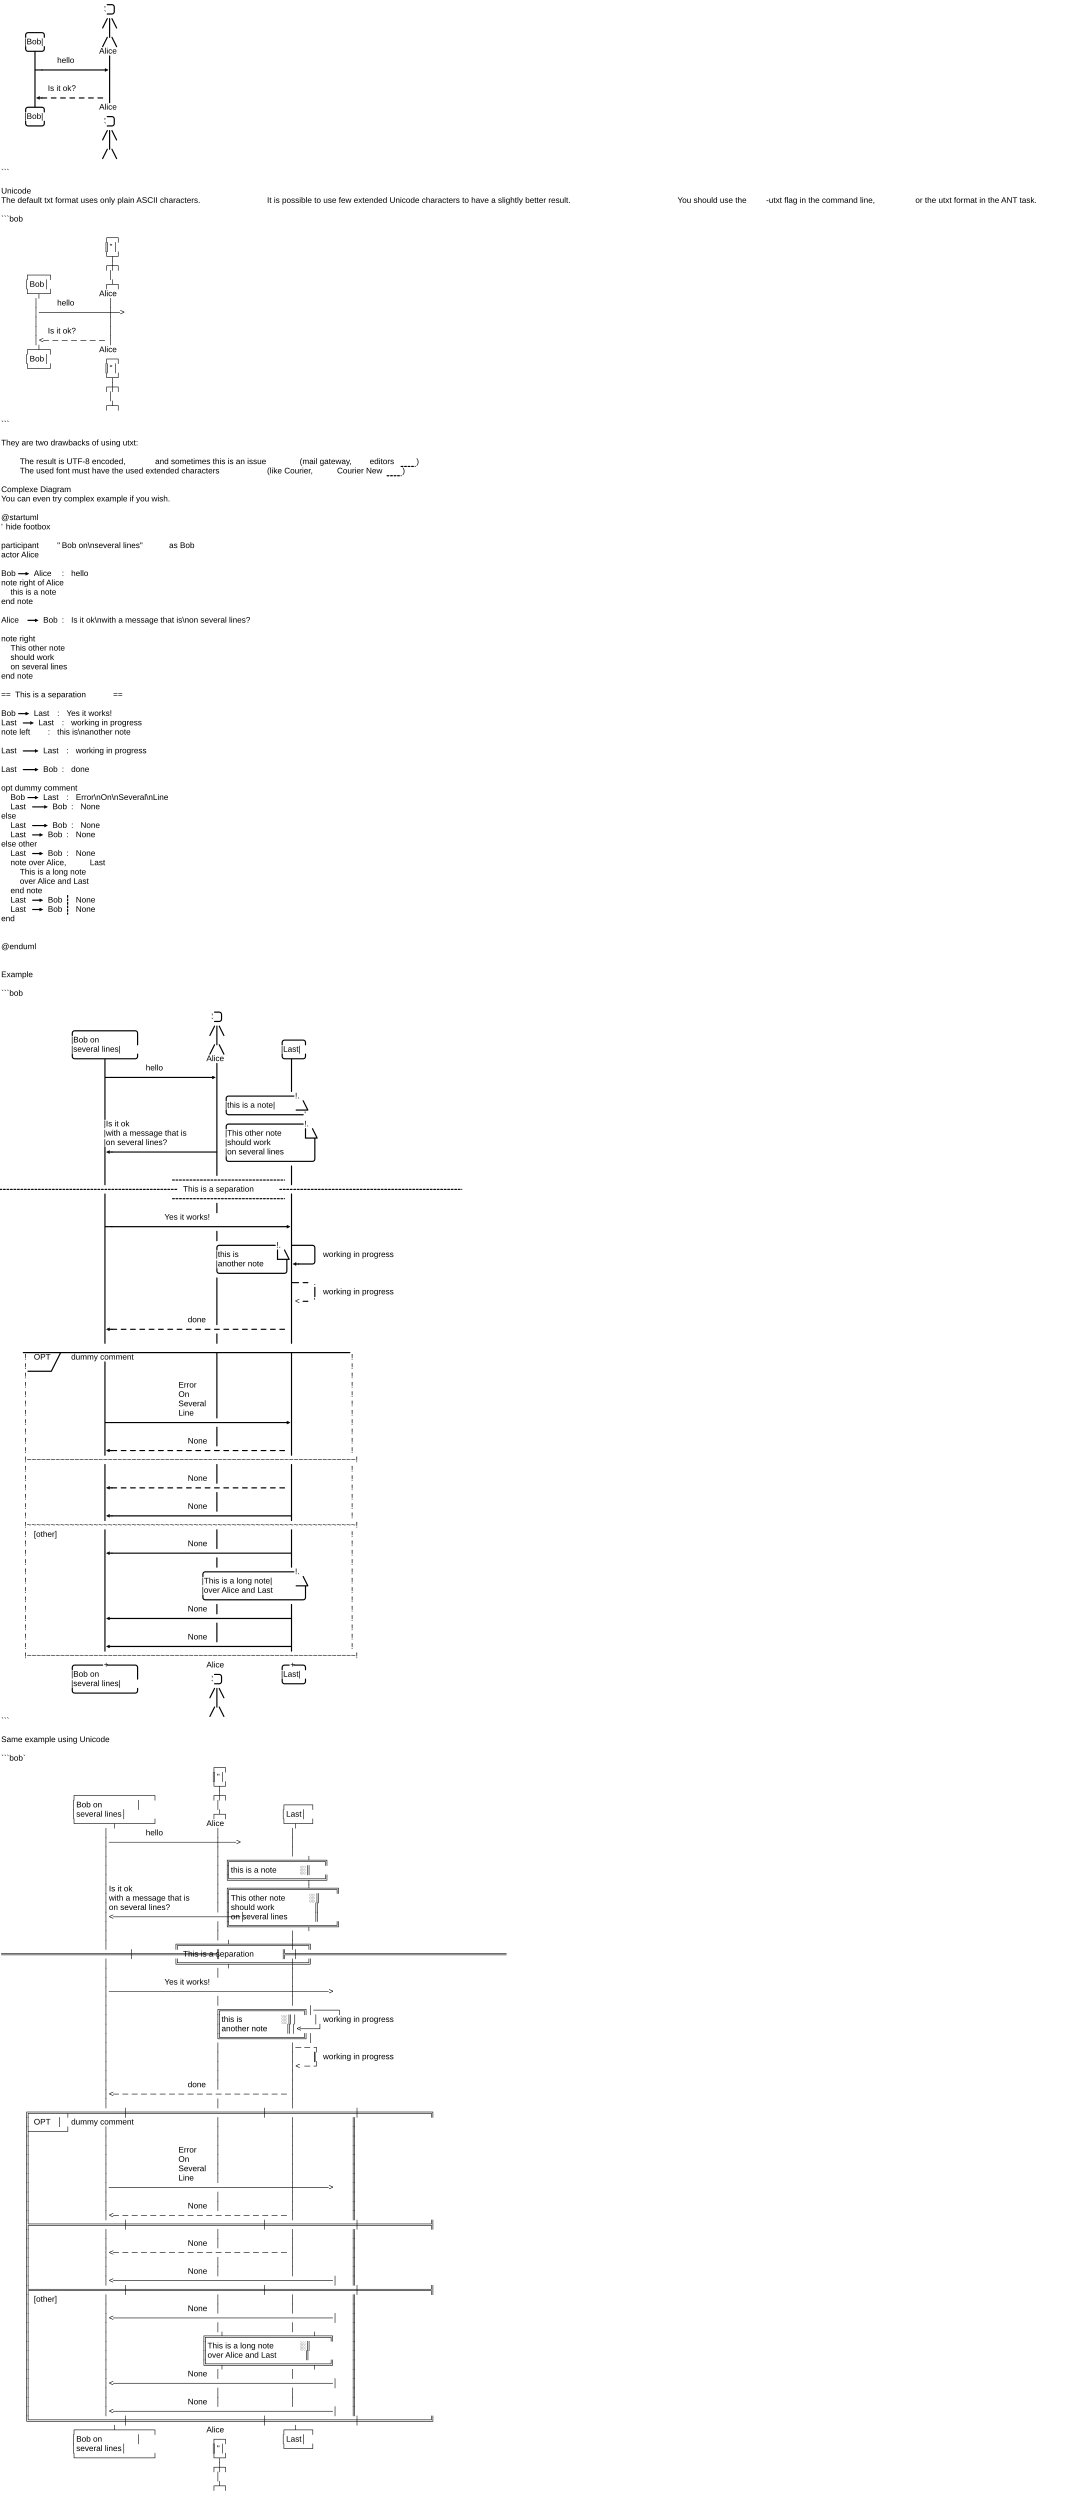
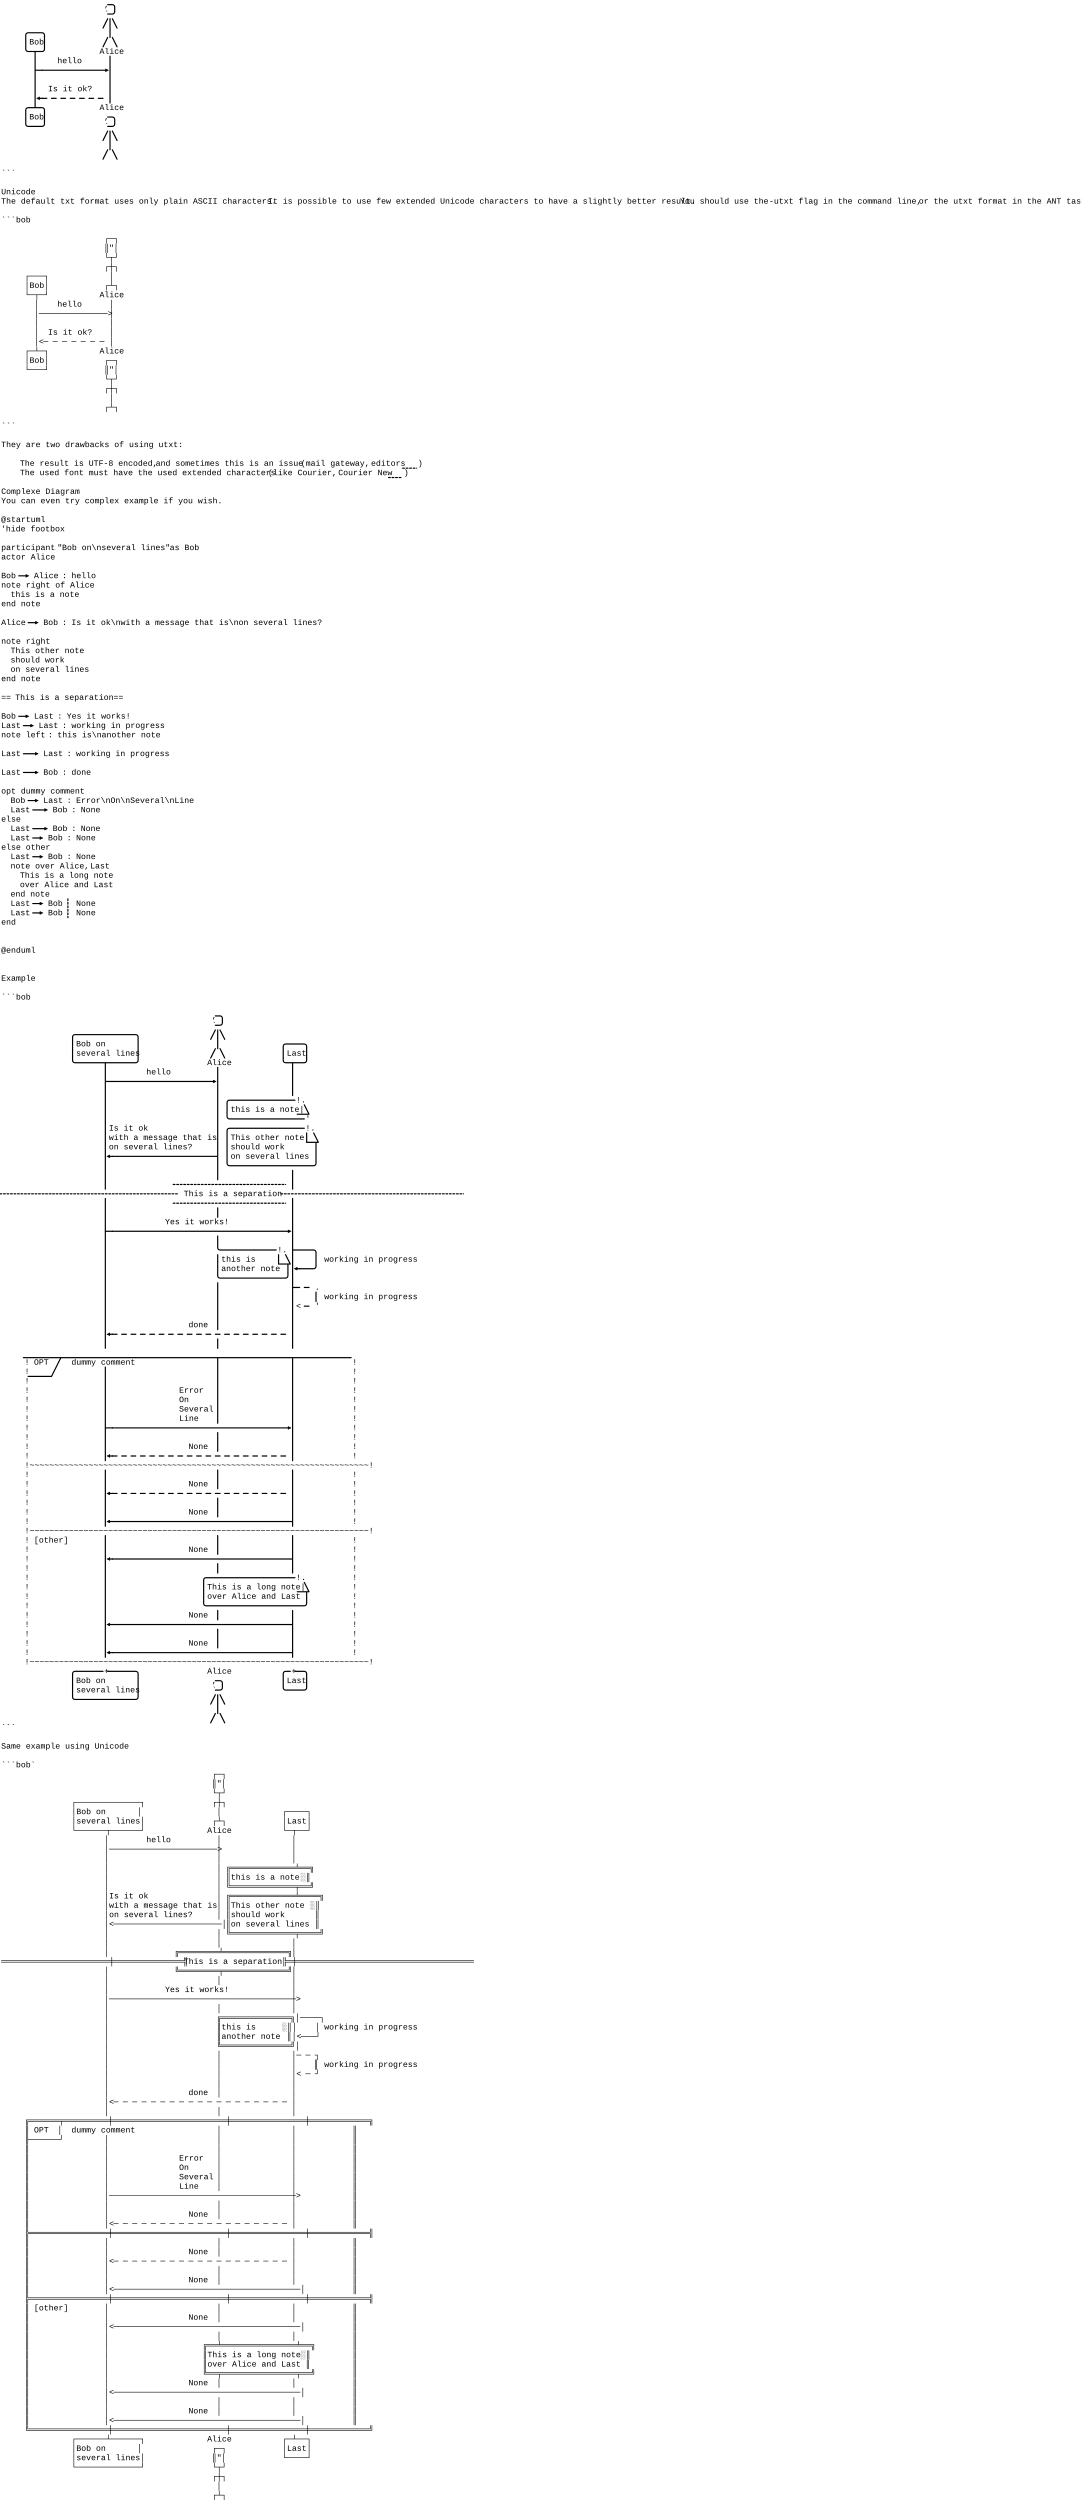
- <svg xmlns="http://www.w3.org/2000/svg" font-family="Arial" font-size="14" height="4288" width="1848">
+ <svg xmlns="http://www.w3.org/2000/svg" font-family="Consolas, &quot;Liberation Mono&quot;, Menlo, Courier, monospace" font-size="14" height="4272" width="1848">
  <defs>
    <marker id="triangle" markerHeight="10" markerUnits="strokeWidth" markerWidth="10" orient="auto" refX="0" refY="5" viewBox="0 0 40 40">
      <path d="M 0 0 L 10 5 L 0 10 z" />
    </marker>
  </defs>
  <style>

-       
    line, path {
      stroke: black;
      stroke-width: 2;
      stroke-opacity: 1;
      fill-opacity: 1;
      stroke-linecap: round;
      stroke-linejoin: miter;
    }
-       
    
</style>
-   <path d=" M 184 8 L 192 8 M 196 12 A 4 4 0 0 0 192 8 M 196 12 L 196 16 M 184 24 L 192 24 A 4 4 0 0 0 196 20 M 196 16 L 196 20 M 176 48 L 184 32 M 188 32 L 188 64 M 192 32 L 200 48 M 44 60 L 44 64 M 48 56 A 4 4 0 0 0 44 60 M 48 56 L 72 56 M 76 60 L 76 64 M 76 60 A 4 4 0 0 0 72 56 M 176 80 L 184 64 M 192 64 L 200 80 M 44 80 L 44 84 A 4 4 0 0 0 48 88 L 56 88 M 60 88 L 60 176 M 56 88 L 72 88 M 64 88 L 72 88 M 76 80 L 76 84 M 72 88 A 4 4 0 0 0 76 84 M 60 96 L 60 176 M 188 96 L 188 176 M 72 120 L 60 120 M 72 168 L 80 168 M 88 168 L 96 168 M 104 168 L 112 168 M 120 168 L 128 168 M 136 168 L 144 168 M 152 168 L 160 168 M 168 168 L 176 168 M 44 188 L 44 192 M 48 184 A 4 4 0 0 0 44 188 M 48 184 L 56 184 M 60 184 L 60 176 M 56 184 L 72 184 M 64 184 L 72 184 M 76 188 L 76 192 M 76 188 A 4 4 0 0 0 72 184 M 184 200 L 192 200 M 196 204 A 4 4 0 0 0 192 200 M 196 204 L 196 208 M 44 208 L 44 212 A 4 4 0 0 0 48 216 L 72 216 M 76 208 L 76 212 M 72 216 A 4 4 0 0 0 76 212 M 184 216 L 192 216 A 4 4 0 0 0 196 212 M 196 208 L 196 212 M 176 240 L 184 224 M 188 224 L 188 256 M 192 224 L 200 240 M 176 272 L 184 256 M 192 256 L 200 272 M 368 1736 L 376 1736 M 380 1740 A 4 4 0 0 0 376 1736 M 380 1740 L 380 1744 M 368 1752 L 376 1752 A 4 4 0 0 0 380 1748 M 380 1744 L 380 1748 M 124 1772 L 124 1776 M 128 1768 A 4 4 0 0 0 124 1772 M 128 1768 L 232 1768 M 236 1772 L 236 1792 M 236 1772 A 4 4 0 0 0 232 1768 M 360 1776 L 368 1760 M 372 1760 L 372 1792 M 376 1760 L 384 1776 M 236 1776 L 236 1792 M 484 1788 L 484 1792 M 488 1784 A 4 4 0 0 0 484 1788 M 488 1784 L 520 1784 M 524 1788 L 524 1792 M 524 1788 A 4 4 0 0 0 520 1784 M 360 1808 L 368 1792 M 376 1792 L 384 1808 M 124 1808 L 124 1812 A 4 4 0 0 0 128 1816 L 176 1816 M 180 1816 L 180 1920 M 176 1816 L 232 1816 M 184 1816 L 232 1816 M 236 1808 L 236 1812 M 232 1816 A 4 4 0 0 0 236 1812 M 484 1808 L 484 1812 A 4 4 0 0 0 488 1816 L 496 1816 M 500 1816 L 500 1872 M 496 1816 L 520 1816 M 504 1816 L 520 1816 M 524 1808 L 524 1812 M 520 1816 A 4 4 0 0 0 524 1812 M 180 1824 L 180 1920 M 372 1824 L 372 2016 M 500 1824 L 500 1872 M 192 1848 L 180 1848 M 388 1884 L 388 1888 M 392 1880 A 4 4 0 0 0 388 1884 M 392 1880 L 504 1880 M 508 1904 L 528 1904 M 520 1888 L 528 1904 M 388 1904 L 388 1908 A 4 4 0 0 0 392 1912 L 520 1912 M 388 1932 L 388 1936 M 392 1928 A 4 4 0 0 0 388 1932 M 392 1928 L 520 1928 M 524 1936 L 524 1952 L 544 1952 M 536 1936 L 544 1952 M 540 1952 L 540 1984 M 180 1968 L 180 2032 M 192 1976 L 372 1976 M 388 1984 L 388 1988 A 4 4 0 0 0 392 1992 L 536 1992 M 540 1984 L 540 1988 M 536 1992 A 4 4 0 0 0 540 1988 M 500 2000 L 500 2032 M 180 2048 L 180 2304 M 500 2048 L 500 2304 M 372 2064 L 372 2080 M 192 2104 L 180 2104 M 372 2112 L 372 2128 M 372 2140 L 372 2144 M 376 2136 A 4 4 0 0 0 372 2140 M 376 2136 L 472 2136 M 512 2136 L 500 2136 M 512 2136 L 536 2136 M 540 2140 L 540 2160 M 540 2140 A 4 4 0 0 0 536 2136 M 476 2144 L 476 2160 L 496 2160 M 488 2144 L 496 2160 M 540 2144 L 540 2160 M 492 2160 L 492 2176 M 512 2168 L 536 2168 M 540 2160 L 540 2164 M 536 2168 A 4 4 0 0 0 540 2164 M 372 2176 L 372 2180 A 4 4 0 0 0 376 2184 L 488 2184 M 492 2176 L 492 2180 M 488 2184 A 4 4 0 0 0 492 2180 M 372 2192 L 372 2272 M 512 2200 L 500 2200 M 520 2200 L 528 2200 M 540 2208 L 540 2224 M 520 2232 L 528 2232 M 192 2280 L 200 2280 M 208 2280 L 216 2280 M 224 2280 L 232 2280 M 240 2280 L 248 2280 M 256 2280 L 264 2280 M 272 2280 L 280 2280 M 288 2280 L 296 2280 M 304 2280 L 312 2280 M 320 2280 L 328 2280 M 336 2280 L 344 2280 M 352 2280 L 360 2280 M 368 2280 L 376 2280 M 384 2280 L 392 2280 M 400 2280 L 408 2280 M 416 2280 L 424 2280 M 432 2280 L 440 2280 M 448 2280 L 456 2280 M 464 2280 L 472 2280 M 480 2280 L 488 2280 M 372 2288 L 372 2304 M 40 2320 L 372 2320 M 368 2320 L 376 2320 M 384 2320 L 372 2320 M 384 2320 L 500 2320 M 496 2320 L 504 2320 M 512 2320 L 500 2320 M 512 2320 L 600 2320 M 372 2320 L 372 2432 M 500 2320 L 500 2496 M 48 2352 L 88 2352 L 104 2320 M 180 2336 L 180 2496 M 192 2440 L 180 2440 M 372 2448 L 372 2480 M 192 2488 L 200 2488 M 208 2488 L 216 2488 M 224 2488 L 232 2488 M 240 2488 L 248 2488 M 256 2488 L 264 2488 M 272 2488 L 280 2488 M 288 2488 L 296 2488 M 304 2488 L 312 2488 M 320 2488 L 328 2488 M 336 2488 L 344 2488 M 352 2488 L 360 2488 M 368 2488 L 376 2488 M 384 2488 L 392 2488 M 400 2488 L 408 2488 M 416 2488 L 424 2488 M 432 2488 L 440 2488 M 448 2488 L 456 2488 M 464 2488 L 472 2488 M 480 2488 L 488 2488 M 180 2512 L 180 2608 M 372 2512 L 372 2544 M 500 2512 L 500 2608 M 192 2552 L 200 2552 M 208 2552 L 216 2552 M 224 2552 L 232 2552 M 240 2552 L 248 2552 M 256 2552 L 264 2552 M 272 2552 L 280 2552 M 288 2552 L 296 2552 M 304 2552 L 312 2552 M 320 2552 L 328 2552 M 336 2552 L 344 2552 M 352 2552 L 360 2552 M 368 2552 L 376 2552 M 384 2552 L 392 2552 M 400 2552 L 408 2552 M 416 2552 L 424 2552 M 432 2552 L 440 2552 M 448 2552 L 456 2552 M 464 2552 L 472 2552 M 480 2552 L 488 2552 M 372 2560 L 372 2592 M 192 2600 L 500 2600 M 180 2624 L 180 2832 M 372 2624 L 372 2656 M 500 2624 L 500 2688 M 192 2664 L 500 2664 M 372 2672 L 372 2688 M 348 2700 L 348 2704 M 352 2696 A 4 4 0 0 0 348 2700 M 352 2696 L 504 2696 M 508 2720 L 528 2720 M 520 2704 L 528 2720 M 524 2720 L 524 2736 M 348 2736 L 348 2740 A 4 4 0 0 0 352 2744 L 520 2744 M 524 2736 L 524 2740 M 520 2744 A 4 4 0 0 0 524 2740 M 372 2752 L 372 2768 M 500 2752 L 500 2832 M 192 2776 L 500 2776 M 372 2784 L 372 2816 M 192 2824 L 500 2824 M 124 2860 L 124 2864 M 128 2856 A 4 4 0 0 0 124 2860 M 128 2856 L 176 2856 M 184 2856 L 232 2856 M 236 2860 L 236 2880 M 236 2860 A 4 4 0 0 0 232 2856 M 484 2860 L 484 2864 M 488 2856 A 4 4 0 0 0 484 2860 M 488 2856 L 496 2856 M 504 2856 L 520 2856 M 524 2860 L 524 2864 M 524 2860 A 4 4 0 0 0 520 2856 M 236 2864 L 236 2880 M 368 2872 L 376 2872 M 380 2876 A 4 4 0 0 0 376 2872 M 380 2876 L 380 2880 M 368 2888 L 376 2888 A 4 4 0 0 0 380 2884 M 380 2880 L 380 2884 M 484 2880 L 484 2884 A 4 4 0 0 0 488 2888 L 520 2888 M 524 2880 L 524 2884 M 520 2888 A 4 4 0 0 0 524 2884 M 124 2896 L 124 2900 A 4 4 0 0 0 128 2904 L 232 2904 M 236 2896 L 236 2900 M 232 2904 A 4 4 0 0 0 236 2900 M 360 2912 L 368 2896 M 372 2896 L 372 2928 M 376 2896 L 384 2912 M 360 2944 L 368 2928 M 376 2928 L 384 2944 M 540 3520 L 540 3536" fill="none" />
+   <path d=" M 184 8 L 192 8 M 196 12 A 4 4 0 0 0 192 8 M 196 12 L 196 16 M 184 24 L 192 24 A 4 4 0 0 0 196 20 M 196 16 L 196 20 M 176 48 L 184 32 M 188 32 L 188 64 M 192 32 L 200 48 M 44 60 L 44 80 M 48 56 A 4 4 0 0 0 44 60 M 48 56 L 72 56 M 76 60 L 76 80 M 76 60 A 4 4 0 0 0 72 56 M 44 64 L 44 80 M 76 64 L 76 80 M 176 80 L 184 64 M 192 64 L 200 80 M 44 80 L 44 84 A 4 4 0 0 0 48 88 L 56 88 M 60 88 L 60 176 M 56 88 L 72 88 M 64 88 L 72 88 M 76 80 L 76 84 M 72 88 A 4 4 0 0 0 76 84 M 60 96 L 60 176 M 188 96 L 188 176 M 72 120 L 60 120 M 72 168 L 80 168 M 88 168 L 96 168 M 104 168 L 112 168 M 120 168 L 128 168 M 136 168 L 144 168 M 152 168 L 160 168 M 168 168 L 176 168 M 44 188 L 44 208 M 48 184 A 4 4 0 0 0 44 188 M 48 184 L 56 184 M 60 184 L 60 176 M 56 184 L 72 184 M 64 184 L 72 184 M 76 188 L 76 208 M 76 188 A 4 4 0 0 0 72 184 M 44 192 L 44 208 M 76 192 L 76 208 M 184 200 L 192 200 M 196 204 A 4 4 0 0 0 192 200 M 196 204 L 196 208 M 44 208 L 44 212 A 4 4 0 0 0 48 216 L 72 216 M 76 208 L 76 212 M 72 216 A 4 4 0 0 0 76 212 M 184 216 L 192 216 A 4 4 0 0 0 196 212 M 196 208 L 196 212 M 176 240 L 184 224 M 188 224 L 188 256 M 192 224 L 200 240 M 176 272 L 184 256 M 192 256 L 200 272 M 368 1736 L 376 1736 M 380 1740 A 4 4 0 0 0 376 1736 M 380 1740 L 380 1744 M 368 1752 L 376 1752 A 4 4 0 0 0 380 1748 M 380 1744 L 380 1748 M 124 1772 L 124 1808 M 128 1768 A 4 4 0 0 0 124 1772 M 128 1768 L 232 1768 M 236 1772 L 236 1808 M 236 1772 A 4 4 0 0 0 232 1768 M 360 1776 L 368 1760 M 372 1760 L 372 1792 M 376 1760 L 384 1776 M 124 1776 L 124 1808 M 236 1776 L 236 1808 M 484 1788 L 484 1808 M 488 1784 A 4 4 0 0 0 484 1788 M 488 1784 L 520 1784 M 524 1788 L 524 1808 M 524 1788 A 4 4 0 0 0 520 1784 M 360 1808 L 368 1792 M 376 1792 L 384 1808 M 484 1792 L 484 1808 M 524 1792 L 524 1808 M 124 1808 L 124 1812 A 4 4 0 0 0 128 1816 L 176 1816 M 180 1816 L 180 2032 M 176 1816 L 232 1816 M 184 1816 L 232 1816 M 236 1808 L 236 1812 M 232 1816 A 4 4 0 0 0 236 1812 M 484 1808 L 484 1812 A 4 4 0 0 0 488 1816 L 496 1816 M 500 1816 L 500 1872 M 496 1816 L 520 1816 M 504 1816 L 520 1816 M 524 1808 L 524 1812 M 520 1816 A 4 4 0 0 0 524 1812 M 180 1824 L 180 2032 M 372 1824 L 372 2016 M 500 1824 L 500 1872 M 192 1848 L 180 1848 M 388 1884 L 388 1904 M 392 1880 A 4 4 0 0 0 388 1884 M 392 1880 L 504 1880 M 388 1888 L 388 1904 M 508 1904 L 528 1904 M 520 1888 L 528 1904 M 388 1904 L 388 1908 A 4 4 0 0 0 392 1912 L 520 1912 M 388 1932 L 388 1984 M 392 1928 A 4 4 0 0 0 388 1932 M 392 1928 L 520 1928 M 388 1936 L 388 1984 M 524 1936 L 524 1952 L 544 1952 M 536 1936 L 544 1952 M 540 1952 L 540 1984 M 192 1976 L 372 1976 M 388 1984 L 388 1988 A 4 4 0 0 0 392 1992 L 536 1992 M 540 1984 L 540 1988 M 536 1992 A 4 4 0 0 0 540 1988 M 500 2000 L 500 2032 M 180 2048 L 180 2304 M 500 2048 L 500 2304 M 372 2064 L 372 2080 M 192 2104 L 180 2104 M 372 2112 L 372 2128 L 372 2132 A 4 4 0 0 0 376 2136 L 472 2136 M 512 2136 L 500 2136 M 512 2136 L 536 2136 M 540 2140 L 540 2160 M 540 2140 A 4 4 0 0 0 536 2136 M 372 2144 L 372 2176 M 476 2144 L 476 2160 L 496 2160 M 488 2144 L 496 2160 M 540 2144 L 540 2160 M 492 2160 L 492 2176 M 512 2168 L 536 2168 M 540 2160 L 540 2164 M 536 2168 A 4 4 0 0 0 540 2164 M 372 2176 L 372 2180 A 4 4 0 0 0 376 2184 L 488 2184 M 492 2176 L 492 2180 M 488 2184 A 4 4 0 0 0 492 2180 M 372 2192 L 372 2272 M 512 2200 L 500 2200 M 520 2200 L 528 2200 M 540 2208 L 540 2224 M 520 2232 L 528 2232 M 192 2280 L 200 2280 M 208 2280 L 216 2280 M 224 2280 L 232 2280 M 240 2280 L 248 2280 M 256 2280 L 264 2280 M 272 2280 L 280 2280 M 288 2280 L 296 2280 M 304 2280 L 312 2280 M 320 2280 L 328 2280 M 336 2280 L 344 2280 M 352 2280 L 360 2280 M 368 2280 L 376 2280 M 384 2280 L 392 2280 M 400 2280 L 408 2280 M 416 2280 L 424 2280 M 432 2280 L 440 2280 M 448 2280 L 456 2280 M 464 2280 L 472 2280 M 480 2280 L 488 2280 M 372 2288 L 372 2304 M 40 2320 L 372 2320 M 368 2320 L 376 2320 M 384 2320 L 372 2320 M 384 2320 L 500 2320 M 496 2320 L 504 2320 M 512 2320 L 500 2320 M 512 2320 L 600 2320 M 372 2320 L 372 2432 M 500 2320 L 500 2496 M 48 2352 L 88 2352 L 104 2320 M 180 2336 L 180 2496 M 192 2440 L 180 2440 M 372 2448 L 372 2480 M 192 2488 L 200 2488 M 208 2488 L 216 2488 M 224 2488 L 232 2488 M 240 2488 L 248 2488 M 256 2488 L 264 2488 M 272 2488 L 280 2488 M 288 2488 L 296 2488 M 304 2488 L 312 2488 M 320 2488 L 328 2488 M 336 2488 L 344 2488 M 352 2488 L 360 2488 M 368 2488 L 376 2488 M 384 2488 L 392 2488 M 400 2488 L 408 2488 M 416 2488 L 424 2488 M 432 2488 L 440 2488 M 448 2488 L 456 2488 M 464 2488 L 472 2488 M 480 2488 L 488 2488 M 180 2512 L 180 2608 M 372 2512 L 372 2544 M 500 2512 L 500 2608 M 192 2552 L 200 2552 M 208 2552 L 216 2552 M 224 2552 L 232 2552 M 240 2552 L 248 2552 M 256 2552 L 264 2552 M 272 2552 L 280 2552 M 288 2552 L 296 2552 M 304 2552 L 312 2552 M 320 2552 L 328 2552 M 336 2552 L 344 2552 M 352 2552 L 360 2552 M 368 2552 L 376 2552 M 384 2552 L 392 2552 M 400 2552 L 408 2552 M 416 2552 L 424 2552 M 432 2552 L 440 2552 M 448 2552 L 456 2552 M 464 2552 L 472 2552 M 480 2552 L 488 2552 M 372 2560 L 372 2592 M 192 2600 L 500 2600 M 180 2624 L 180 2832 M 372 2624 L 372 2656 M 500 2624 L 500 2688 M 192 2664 L 500 2664 M 372 2672 L 372 2688 M 348 2700 L 348 2736 M 352 2696 A 4 4 0 0 0 348 2700 M 352 2696 L 504 2696 M 348 2704 L 348 2736 M 508 2720 L 528 2720 M 520 2704 L 528 2720 M 524 2720 L 524 2736 M 348 2736 L 348 2740 A 4 4 0 0 0 352 2744 L 520 2744 M 524 2736 L 524 2740 M 520 2744 A 4 4 0 0 0 524 2740 M 372 2752 L 372 2768 M 500 2752 L 500 2832 M 192 2776 L 500 2776 M 372 2784 L 372 2816 M 192 2824 L 500 2824 M 124 2860 L 124 2896 M 128 2856 A 4 4 0 0 0 124 2860 M 128 2856 L 176 2856 M 184 2856 L 232 2856 M 236 2860 L 236 2896 M 236 2860 A 4 4 0 0 0 232 2856 M 484 2860 L 484 2880 M 488 2856 A 4 4 0 0 0 484 2860 M 488 2856 L 496 2856 M 504 2856 L 520 2856 M 524 2860 L 524 2880 M 524 2860 A 4 4 0 0 0 520 2856 M 124 2864 L 124 2896 M 236 2864 L 236 2896 M 368 2872 L 376 2872 M 380 2876 A 4 4 0 0 0 376 2872 M 380 2876 L 380 2880 M 484 2864 L 484 2880 M 524 2864 L 524 2880 M 368 2888 L 376 2888 A 4 4 0 0 0 380 2884 M 380 2880 L 380 2884 M 484 2880 L 484 2884 A 4 4 0 0 0 488 2888 L 520 2888 M 524 2880 L 524 2884 M 520 2888 A 4 4 0 0 0 524 2884 M 124 2896 L 124 2900 A 4 4 0 0 0 128 2904 L 232 2904 M 236 2896 L 236 2900 M 232 2904 A 4 4 0 0 0 236 2900 M 360 2912 L 368 2896 M 372 2896 L 372 2928 M 376 2896 L 384 2912 M 360 2944 L 368 2928 M 376 2928 L 384 2944 M 540 3520 L 540 3536" fill="none" />
  <path d=" M 688 800 L 712 800 M 664 816 L 688 816 M 116 1536 L 116 1568 M 296 2024 L 488 2024 M 0 2040 L 304 2040 M 480 2040 L 792 2040 M 296 2056 L 488 2056" fill="none" stroke-dasharray="3 3" />
  <line marker-end="url(#triangle)" x1="72" x2="180" y1="120" y2="120" />
  <line marker-end="url(#triangle)" x1="72" x2="68" y1="168" y2="168" />
  <line marker-end="url(#triangle)" x1="32" x2="44" y1="984" y2="984" />
  <line marker-end="url(#triangle)" x1="48" x2="60" y1="1064" y2="1064" />
  <line marker-end="url(#triangle)" x1="32" x2="44" y1="1224" y2="1224" />
  <line marker-end="url(#triangle)" x1="40" x2="52" y1="1240" y2="1240" />
  <line marker-end="url(#triangle)" x1="40" x2="60" y1="1288" y2="1288" />
  <line marker-end="url(#triangle)" x1="40" x2="60" y1="1320" y2="1320" />
  <line marker-end="url(#triangle)" x1="48" x2="60" y1="1368" y2="1368" />
  <line marker-end="url(#triangle)" x1="56" x2="76" y1="1384" y2="1384" />
  <line marker-end="url(#triangle)" x1="56" x2="76" y1="1416" y2="1416" />
  <line marker-end="url(#triangle)" x1="56" x2="68" y1="1432" y2="1432" />
  <line marker-end="url(#triangle)" x1="56" x2="68" y1="1464" y2="1464" />
  <line marker-end="url(#triangle)" x1="56" x2="68" y1="1544" y2="1544" />
  <line marker-end="url(#triangle)" x1="56" x2="68" y1="1560" y2="1560" />
  <line marker-end="url(#triangle)" x1="192" x2="364" y1="1848" y2="1848" />
  <line marker-end="url(#triangle)" x1="192" x2="188" y1="1976" y2="1976" />
  <line marker-end="url(#triangle)" x1="192" x2="492" y1="2104" y2="2104" />
  <line marker-end="url(#triangle)" x1="512" x2="508" y1="2168" y2="2168" />
  <line marker-end="url(#triangle)" x1="192" x2="188" y1="2280" y2="2280" />
  <line marker-end="url(#triangle)" x1="192" x2="492" y1="2440" y2="2440" />
  <line marker-end="url(#triangle)" x1="192" x2="188" y1="2488" y2="2488" />
  <line marker-end="url(#triangle)" x1="192" x2="188" y1="2552" y2="2552" />
  <line marker-end="url(#triangle)" x1="192" x2="188" y1="2600" y2="2600" />
  <line marker-end="url(#triangle)" x1="192" x2="188" y1="2664" y2="2664" />
  <line marker-end="url(#triangle)" x1="192" x2="188" y1="2776" y2="2776" />
  <line marker-end="url(#triangle)" x1="192" x2="188" y1="2824" y2="2824" />
  <text x="178" y="12">
,
</text>
  <text x="178" y="28">
`
</text>
-   <text x="42" y="76">
- |Bob|
+   <text x="50" y="76">
+ Bob
</text>
  <text x="170" y="92">
Alice
</text>
  <text x="98" y="108">
hello
</text>
  <text x="82" y="156">
Is it ok?
</text>
  <text x="170" y="188">
Alice
</text>
-   <text x="42" y="204">
- |Bob|
+   <text x="50" y="204">
+ Bob
</text>
  <text x="178" y="204">
,
</text>
  <text x="178" y="220">
`
</text>
  <text x="2" y="300">
```
</text>
  <text x="2" y="332">
Unicode
</text>
  <text x="2" y="348">
The default txt format uses only plain ASCII characters.
</text>
  <text x="458" y="348">
It is possible to use few extended Unicode characters to have a slightly better result.
</text>
  <text x="1162" y="348">
You should use the
</text>
  <text x="1314" y="348">
-utxt flag in the command line,
</text>
  <text x="1570" y="348">
or the utxt format in the ANT task.
</text>
  <text x="2" y="380">
```bob
</text>
  <text x="178" y="412">
┌─┐
</text>
  <text x="178" y="428">
║"
</text>
  <text x="194" y="428">
│
</text>
  <text x="178" y="444">
└┬┘
</text>
  <text x="178" y="460">
┌┼┐
</text>
  <text x="42" y="476">
┌───┐
</text>
  <text x="186" y="476">
│
</text>
  <text x="42" y="492">
│Bob│
</text>
  <text x="178" y="492">
┌┴┐
</text>
  <text x="42" y="508">
└─┬─┘
</text>
  <text x="170" y="508">
Alice
</text>
  <text x="58" y="524">
│
</text>
  <text x="98" y="524">
hello
</text>
  <text x="186" y="524">
│
</text>
  <text x="58" y="540">
│──────────────&gt;
</text>
  <text x="186" y="540">
│
</text>
  <text x="58" y="556">
│
</text>
  <text x="186" y="556">
│
</text>
  <text x="58" y="572">
│
</text>
  <text x="82" y="572">
Is it ok?
</text>
  <text x="186" y="572">
│
</text>
  <text x="58" y="588">
│&lt;
</text>
  <text x="74" y="588">
─
</text>
  <text x="90" y="588">
─
</text>
  <text x="106" y="588">
─
</text>
  <text x="122" y="588">
─
</text>
  <text x="138" y="588">
─
</text>
  <text x="154" y="588">
─
</text>
  <text x="170" y="588">
─
</text>
  <text x="186" y="588">
│
</text>
  <text x="42" y="604">
┌─┴─┐
</text>
  <text x="170" y="604">
Alice
</text>
  <text x="42" y="620">
│Bob│
</text>
  <text x="178" y="620">
┌─┐
</text>
  <text x="42" y="636">
└───┘
</text>
  <text x="178" y="636">
║"
</text>
  <text x="194" y="636">
│
</text>
  <text x="178" y="652">
└┬┘
</text>
  <text x="178" y="668">
┌┼┐
</text>
  <text x="186" y="684">
│
</text>
  <text x="178" y="700">
┌┴┐
</text>
  <text x="2" y="732">
```
</text>
  <text x="2" y="764">
They are two drawbacks of using utxt:
</text>
  <text x="34" y="796">
The result is UTF-8 encoded,
</text>
  <text x="266" y="796">
and sometimes this is an issue
</text>
  <text x="514" y="796">
(mail gateway,
</text>
  <text x="634" y="796">
editors
</text>
  <text x="714" y="796">
)
</text>
  <text x="34" y="812">
The used font must have the used extended characters
</text>
  <text x="458" y="812">
(like Courier,
</text>
  <text x="578" y="812">
Courier New
</text>
  <text x="690" y="812">
)
</text>
  <text x="2" y="844">
Complexe Diagram
</text>
  <text x="2" y="860">
You can even try complex example if you wish.
</text>
  <text x="2" y="892">
@startuml
</text>
  <text x="2" y="908">
'
</text>
  <text x="10" y="908">
hide footbox
</text>
  <text x="2" y="940">
participant
</text>
  <text x="98" y="940">
"
</text>
  <text x="106" y="940">
Bob on\nseveral lines"
</text>
  <text x="290" y="940">
as Bob
</text>
  <text x="2" y="956">
actor Alice
</text>
  <text x="2" y="988">
Bob
</text>
  <text x="58" y="988">
Alice
</text>
  <text x="106" y="988">
:
</text>
  <text x="122" y="988">
hello
</text>
  <text x="2" y="1004">
note right of Alice
</text>
  <text x="18" y="1020">
this is a note
</text>
  <text x="2" y="1036">
end note
</text>
  <text x="2" y="1068">
Alice
</text>
  <text x="74" y="1068">
Bob
</text>
  <text x="106" y="1068">
:
</text>
  <text x="122" y="1068">
Is it ok\nwith a message that is\non several lines?
</text>
  <text x="2" y="1100">
note right
</text>
  <text x="18" y="1116">
This other note
</text>
  <text x="18" y="1132">
should work
</text>
  <text x="18" y="1148">
on several lines
</text>
  <text x="2" y="1164">
end note
</text>
  <text x="2" y="1196">
==
</text>
  <text x="26" y="1196">
This is a separation
</text>
  <text x="194" y="1196">
==
</text>
  <text x="2" y="1228">
Bob
</text>
  <text x="58" y="1228">
Last
</text>
  <text x="98" y="1228">
:
</text>
  <text x="114" y="1228">
Yes it works!
</text>
  <text x="2" y="1244">
Last
</text>
  <text x="66" y="1244">
Last
</text>
  <text x="106" y="1244">
:
</text>
  <text x="122" y="1244">
working in progress
</text>
  <text x="2" y="1260">
note left
</text>
  <text x="82" y="1260">
:
</text>
  <text x="98" y="1260">
this is\nanother note
</text>
  <text x="2" y="1292">
Last
</text>
  <text x="74" y="1292">
Last
</text>
  <text x="114" y="1292">
:
</text>
  <text x="130" y="1292">
working in progress
</text>
  <text x="2" y="1324">
Last
</text>
  <text x="74" y="1324">
Bob
</text>
  <text x="106" y="1324">
:
</text>
  <text x="122" y="1324">
done
</text>
  <text x="2" y="1356">
opt dummy comment
</text>
  <text x="18" y="1372">
Bob
</text>
  <text x="74" y="1372">
Last
</text>
  <text x="114" y="1372">
:
</text>
  <text x="130" y="1372">
Error\nOn\nSeveral\nLine
</text>
  <text x="18" y="1388">
Last
</text>
  <text x="90" y="1388">
Bob
</text>
  <text x="122" y="1388">
:
</text>
  <text x="138" y="1388">
None
</text>
  <text x="2" y="1404">
else
</text>
  <text x="18" y="1420">
Last
</text>
  <text x="90" y="1420">
Bob
</text>
  <text x="122" y="1420">
:
</text>
  <text x="138" y="1420">
None
</text>
  <text x="18" y="1436">
Last
</text>
  <text x="82" y="1436">
Bob
</text>
  <text x="114" y="1436">
:
</text>
  <text x="130" y="1436">
None
</text>
  <text x="2" y="1452">
else other
</text>
  <text x="18" y="1468">
Last
</text>
  <text x="82" y="1468">
Bob
</text>
  <text x="114" y="1468">
:
</text>
  <text x="130" y="1468">
None
</text>
  <text x="18" y="1484">
note over Alice,
</text>
  <text x="154" y="1484">
Last
</text>
  <text x="34" y="1500">
This is a long note
</text>
  <text x="34" y="1516">
over Alice and Last
</text>
  <text x="18" y="1532">
end note
</text>
  <text x="18" y="1548">
Last
</text>
  <text x="82" y="1548">
Bob
</text>
  <text x="130" y="1548">
None
</text>
  <text x="18" y="1564">
Last
</text>
  <text x="82" y="1564">
Bob
</text>
  <text x="130" y="1564">
None
</text>
  <text x="2" y="1580">
end
</text>
  <text x="2" y="1628">
@enduml
</text>
  <text x="2" y="1676">
Example
</text>
  <text x="2" y="1708">
```bob
</text>
  <text x="362" y="1740">
,
</text>
  <text x="362" y="1756">
`
</text>
-   <text x="122" y="1788">
- |Bob on
- </text>
-   <text x="122" y="1804">
- |several lines|
- </text>
-   <text x="482" y="1804">
- |Last|
+   <text x="130" y="1788">
+ Bob on
+ </text>
+   <text x="130" y="1804">
+ several lines
+ </text>
+   <text x="490" y="1804">
+ Last
</text>
  <text x="354" y="1820">
Alice
</text>
  <text x="250" y="1836">
hello
</text>
  <text x="506" y="1884">
!.
</text>
-   <text x="386" y="1900">
- |this is a note|
+   <text x="394" y="1900">
+ this is a note|
</text>
  <text x="522" y="1916">
'
</text>
-   <text x="178" y="1932">
- |Is it ok
+   <text x="186" y="1932">
+ Is it ok
</text>
  <text x="522" y="1932">
!.
</text>
-   <text x="178" y="1948">
- |with a message that is
- </text>
-   <text x="386" y="1948">
- |This other note
- </text>
-   <text x="178" y="1964">
- |on several lines?
- </text>
-   <text x="386" y="1964">
- |should work
- </text>
-   <text x="386" y="1980">
- |on several lines
+   <text x="186" y="1948">
+ with a message that is
+ </text>
+   <text x="394" y="1948">
+ This other note
+ </text>
+   <text x="186" y="1964">
+ on several lines?
+ </text>
+   <text x="394" y="1964">
+ should work
+ </text>
+   <text x="394" y="1980">
+ on several lines
</text>
  <text x="314" y="2044">
This is a separation
</text>
  <text x="282" y="2092">
Yes it works!
</text>
  <text x="474" y="2140">
!.
</text>
-   <text x="370" y="2156">
- |this is
+   <text x="378" y="2156">
+ this is
</text>
  <text x="554" y="2156">
working in progress
</text>
-   <text x="370" y="2172">
- |another note
+   <text x="378" y="2172">
+ another note
</text>
  <text x="538" y="2204">
.
</text>
  <text x="554" y="2220">
working in progress
</text>
  <text x="506" y="2236">
&lt;
</text>
  <text x="538" y="2236">
'
</text>
  <text x="322" y="2268">
done
</text>
  <text x="42" y="2332">
!
</text>
  <text x="58" y="2332">
OPT
</text>
  <text x="122" y="2332">
dummy comment
</text>
  <text x="602" y="2332">
!
</text>
  <text x="42" y="2348">
!
</text>
  <text x="602" y="2348">
!
</text>
  <text x="42" y="2364">
!
</text>
  <text x="602" y="2364">
!
</text>
  <text x="42" y="2380">
!
</text>
  <text x="306" y="2380">
Error
</text>
  <text x="602" y="2380">
!
</text>
  <text x="42" y="2396">
!
</text>
  <text x="306" y="2396">
On
</text>
  <text x="602" y="2396">
!
</text>
  <text x="42" y="2412">
!
</text>
  <text x="306" y="2412">
Several
</text>
  <text x="602" y="2412">
!
</text>
  <text x="42" y="2428">
!
</text>
  <text x="306" y="2428">
Line
</text>
  <text x="602" y="2428">
!
</text>
  <text x="42" y="2444">
!
</text>
  <text x="602" y="2444">
!
</text>
  <text x="42" y="2460">
!
</text>
  <text x="602" y="2460">
!
</text>
  <text x="42" y="2476">
!
</text>
  <text x="322" y="2476">
None
</text>
  <text x="602" y="2476">
!
</text>
  <text x="42" y="2492">
!
</text>
  <text x="602" y="2492">
!
</text>
  <text x="42" y="2508">
!~~~~~~~~~~~~~~~~~~~~~~~~~~~~~~~~~~~~~~~~~~~~~~~~~~~~~~~~~~~~~~~~~~~~~!
</text>
  <text x="42" y="2524">
!
</text>
  <text x="602" y="2524">
!
</text>
  <text x="42" y="2540">
!
</text>
  <text x="322" y="2540">
None
</text>
  <text x="602" y="2540">
!
</text>
  <text x="42" y="2556">
!
</text>
  <text x="602" y="2556">
!
</text>
  <text x="42" y="2572">
!
</text>
  <text x="602" y="2572">
!
</text>
  <text x="42" y="2588">
!
</text>
  <text x="322" y="2588">
None
</text>
  <text x="602" y="2588">
!
</text>
  <text x="42" y="2604">
!
</text>
  <text x="602" y="2604">
!
</text>
  <text x="42" y="2620">
!~~~~~~~~~~~~~~~~~~~~~~~~~~~~~~~~~~~~~~~~~~~~~~~~~~~~~~~~~~~~~~~~~~~~~!
</text>
  <text x="42" y="2636">
!
</text>
  <text x="58" y="2636">
[other]
</text>
  <text x="602" y="2636">
!
</text>
  <text x="42" y="2652">
!
</text>
  <text x="322" y="2652">
None
</text>
  <text x="602" y="2652">
!
</text>
  <text x="42" y="2668">
!
</text>
  <text x="602" y="2668">
!
</text>
  <text x="42" y="2684">
!
</text>
  <text x="602" y="2684">
!
</text>
  <text x="42" y="2700">
!
</text>
  <text x="506" y="2700">
!.
</text>
  <text x="602" y="2700">
!
</text>
  <text x="42" y="2716">
!
</text>
-   <text x="346" y="2716">
- |This is a long note|
+   <text x="354" y="2716">
+ This is a long note|
</text>
  <text x="602" y="2716">
!
</text>
  <text x="42" y="2732">
!
</text>
-   <text x="346" y="2732">
- |over Alice and Last
+   <text x="354" y="2732">
+ over Alice and Last
</text>
  <text x="602" y="2732">
!
</text>
  <text x="42" y="2748">
!
</text>
  <text x="602" y="2748">
!
</text>
  <text x="42" y="2764">
!
</text>
  <text x="322" y="2764">
None
</text>
  <text x="602" y="2764">
!
</text>
  <text x="42" y="2780">
!
</text>
  <text x="602" y="2780">
!
</text>
  <text x="42" y="2796">
!
</text>
  <text x="602" y="2796">
!
</text>
  <text x="42" y="2812">
!
</text>
  <text x="322" y="2812">
None
</text>
  <text x="602" y="2812">
!
</text>
  <text x="42" y="2828">
!
</text>
  <text x="602" y="2828">
!
</text>
  <text x="42" y="2844">
!~~~~~~~~~~~~~~~~~~~~~~~~~~~~~~~~~~~~~~~~~~~~~~~~~~~~~~~~~~~~~~~~~~~~~!
</text>
  <text x="178" y="2860">
+
</text>
  <text x="354" y="2860">
Alice
</text>
  <text x="498" y="2860">
+
</text>
-   <text x="122" y="2876">
- |Bob on
+   <text x="130" y="2876">
+ Bob on
</text>
  <text x="362" y="2876">
,
</text>
-   <text x="482" y="2876">
- |Last|
- </text>
-   <text x="122" y="2892">
- |several lines|
+   <text x="490" y="2876">
+ Last
+ </text>
+   <text x="130" y="2892">
+ several lines
</text>
  <text x="362" y="2892">
`
</text>
  <text x="2" y="2956">
```
</text>
  <text x="2" y="2988">
Same example using Unicode
</text>
  <text x="2" y="3020">
```bob`
</text>
  <text x="362" y="3036">
┌─┐
</text>
  <text x="362" y="3052">
║"
</text>
  <text x="378" y="3052">
│
</text>
  <text x="362" y="3068">
└┬┘
</text>
  <text x="122" y="3084">
┌─────────────┐
</text>
  <text x="362" y="3084">
┌┼┐
</text>
  <text x="122" y="3100">
│Bob on
</text>
  <text x="234" y="3100">
│
</text>
  <text x="370" y="3100">
│
</text>
  <text x="482" y="3100">
┌────┐
</text>
  <text x="122" y="3116">
│several lines│
</text>
  <text x="362" y="3116">
┌┴┐
</text>
  <text x="482" y="3116">
│Last│
</text>
  <text x="122" y="3132">
└──────┬──────┘
</text>
  <text x="354" y="3132">
Alice
</text>
  <text x="482" y="3132">
└─┬──┘
</text>
  <text x="178" y="3148">
│
</text>
  <text x="250" y="3148">
hello
</text>
  <text x="370" y="3148">
│
</text>
  <text x="498" y="3148">
│
</text>
  <text x="178" y="3164">
│──────────────────────&gt;
</text>
  <text x="370" y="3164">
│
</text>
  <text x="498" y="3164">
│
</text>
  <text x="178" y="3180">
│
</text>
  <text x="370" y="3180">
│
</text>
  <text x="498" y="3180">
│
</text>
  <text x="178" y="3196">
│
</text>
  <text x="370" y="3196">
│
</text>
  <text x="386" y="3196">
╔═════════════╧══╗
</text>
  <text x="178" y="3212">
│
</text>
  <text x="370" y="3212">
│
</text>
  <text x="386" y="3212">
║this is a note
</text>
  <text x="514" y="3212">
░║
</text>
  <text x="178" y="3228">
│
</text>
  <text x="370" y="3228">
│
</text>
  <text x="386" y="3228">
╚═════════════╤══╝
</text>
  <text x="178" y="3244">
│Is it ok
</text>
  <text x="370" y="3244">
│
</text>
  <text x="386" y="3244">
╔═════════════╧════╗
</text>
  <text x="178" y="3260">
│with a message that is
</text>
  <text x="370" y="3260">
│
</text>
  <text x="386" y="3260">
║This other note
</text>
  <text x="530" y="3260">
░║
</text>
  <text x="178" y="3276">
│on several lines?
</text>
  <text x="370" y="3276">
│
</text>
  <text x="386" y="3276">
║should work
</text>
  <text x="538" y="3276">
║
</text>
  <text x="178" y="3292">
│&lt;
</text>
  <text x="194" y="3292">
──────────────────────│
</text>
  <text x="386" y="3292">
║on several lines
</text>
  <text x="538" y="3292">
║
</text>
  <text x="178" y="3308">
│
</text>
  <text x="370" y="3308">
│
</text>
  <text x="386" y="3308">
╚═════════════╤════╝
</text>
  <text x="178" y="3324">
│
</text>
  <text x="370" y="3324">
│
</text>
  <text x="498" y="3324">
│
</text>
  <text x="178" y="3340">
│
</text>
  <text x="298" y="3340">
╔════════╧═════════════╗
</text>
  <text x="498" y="3340">
│
</text>
  <text x="2" y="3356">
══════════════════════╪══════════════╣
</text>
  <text x="314" y="3356">
This is a separation
</text>
  <text x="482" y="3356">
╠═╪════════════════════════════════════
</text>
  <text x="178" y="3372">
│
</text>
  <text x="298" y="3372">
╚════════╤═════════════╝
</text>
  <text x="498" y="3372">
│
</text>
  <text x="178" y="3388">
│
</text>
  <text x="370" y="3388">
│
</text>
  <text x="498" y="3388">
│
</text>
  <text x="178" y="3404">
│
</text>
  <text x="282" y="3404">
Yes it works!
</text>
  <text x="498" y="3404">
│
</text>
  <text x="178" y="3420">
│──────────────────────────────────────&gt;
</text>
  <text x="498" y="3420">
│
</text>
  <text x="178" y="3436">
│
</text>
  <text x="370" y="3436">
│
</text>
  <text x="498" y="3436">
│
</text>
  <text x="178" y="3452">
│
</text>
  <text x="370" y="3452">
╔══════════════╗│────┐
</text>
  <text x="178" y="3468">
│
</text>
  <text x="370" y="3468">
║this is
</text>
  <text x="482" y="3468">
░║│
</text>
  <text x="538" y="3468">
│
</text>
  <text x="554" y="3468">
working in progress
</text>
  <text x="178" y="3484">
│
</text>
  <text x="370" y="3484">
║another note
</text>
  <text x="490" y="3484">
║│&lt;
</text>
  <text x="514" y="3484">
───┘
</text>
  <text x="178" y="3500">
│
</text>
  <text x="370" y="3500">
╚══════════════╝│
</text>
  <text x="178" y="3516">
│
</text>
  <text x="370" y="3516">
│
</text>
  <text x="498" y="3516">
│─
</text>
  <text x="522" y="3516">
─
</text>
  <text x="538" y="3516">
┐
</text>
  <text x="178" y="3532">
│
</text>
  <text x="370" y="3532">
│
</text>
  <text x="498" y="3532">
│
</text>
  <text x="554" y="3532">
working in progress
</text>
  <text x="178" y="3548">
│
</text>
  <text x="370" y="3548">
│
</text>
  <text x="498" y="3548">
│&lt;
</text>
  <text x="522" y="3548">
─
</text>
  <text x="538" y="3548">
┘
</text>
  <text x="178" y="3564">
│
</text>
  <text x="370" y="3564">
│
</text>
  <text x="498" y="3564">
│
</text>
  <text x="178" y="3580">
│
</text>
  <text x="322" y="3580">
done
</text>
  <text x="370" y="3580">
│
</text>
  <text x="498" y="3580">
│
</text>
  <text x="178" y="3596">
│&lt;
</text>
  <text x="194" y="3596">
─
</text>
  <text x="210" y="3596">
─
</text>
  <text x="226" y="3596">
─
</text>
  <text x="242" y="3596">
─
</text>
  <text x="258" y="3596">
─
</text>
  <text x="274" y="3596">
─
</text>
  <text x="290" y="3596">
─
</text>
  <text x="306" y="3596">
─
</text>
  <text x="322" y="3596">
─
</text>
  <text x="338" y="3596">
─
</text>
  <text x="354" y="3596">
─
</text>
  <text x="370" y="3596">
─
</text>
  <text x="386" y="3596">
─
</text>
  <text x="402" y="3596">
─
</text>
  <text x="418" y="3596">
─
</text>
  <text x="434" y="3596">
─
</text>
  <text x="450" y="3596">
─
</text>
  <text x="466" y="3596">
─
</text>
  <text x="482" y="3596">
─
</text>
  <text x="498" y="3596">
│
</text>
  <text x="178" y="3612">
│
</text>
  <text x="370" y="3612">
│
</text>
  <text x="498" y="3612">
│
</text>
  <text x="42" y="3628">
╔══════╤═════════╪═══════════════════════╪═══════════════╪════════════╗
</text>
  <text x="42" y="3644">
║
</text>
  <text x="58" y="3644">
OPT
</text>
  <text x="98" y="3644">
│
</text>
  <text x="122" y="3644">
dummy comment
</text>
  <text x="370" y="3644">
│
</text>
  <text x="498" y="3644">
│
</text>
  <text x="602" y="3644">
║
</text>
  <text x="42" y="3660">
╟──────┘
</text>
  <text x="178" y="3660">
│
</text>
  <text x="370" y="3660">
│
</text>
  <text x="498" y="3660">
│
</text>
  <text x="602" y="3660">
║
</text>
  <text x="42" y="3676">
║
</text>
  <text x="178" y="3676">
│
</text>
  <text x="370" y="3676">
│
</text>
  <text x="498" y="3676">
│
</text>
  <text x="602" y="3676">
║
</text>
  <text x="42" y="3692">
║
</text>
  <text x="178" y="3692">
│
</text>
  <text x="306" y="3692">
Error
</text>
  <text x="370" y="3692">
│
</text>
  <text x="498" y="3692">
│
</text>
  <text x="602" y="3692">
║
</text>
  <text x="42" y="3708">
║
</text>
  <text x="178" y="3708">
│
</text>
  <text x="306" y="3708">
On
</text>
  <text x="370" y="3708">
│
</text>
  <text x="498" y="3708">
│
</text>
  <text x="602" y="3708">
║
</text>
  <text x="42" y="3724">
║
</text>
  <text x="178" y="3724">
│
</text>
  <text x="306" y="3724">
Several
</text>
  <text x="370" y="3724">
│
</text>
  <text x="498" y="3724">
│
</text>
  <text x="602" y="3724">
║
</text>
  <text x="42" y="3740">
║
</text>
  <text x="178" y="3740">
│
</text>
  <text x="306" y="3740">
Line
</text>
  <text x="370" y="3740">
│
</text>
  <text x="498" y="3740">
│
</text>
  <text x="602" y="3740">
║
</text>
  <text x="42" y="3756">
║
</text>
  <text x="178" y="3756">
│──────────────────────────────────────&gt;
</text>
  <text x="498" y="3756">
│
</text>
  <text x="602" y="3756">
║
</text>
  <text x="42" y="3772">
║
</text>
  <text x="178" y="3772">
│
</text>
  <text x="370" y="3772">
│
</text>
  <text x="498" y="3772">
│
</text>
  <text x="602" y="3772">
║
</text>
  <text x="42" y="3788">
║
</text>
  <text x="178" y="3788">
│
</text>
  <text x="322" y="3788">
None
</text>
  <text x="370" y="3788">
│
</text>
  <text x="498" y="3788">
│
</text>
  <text x="602" y="3788">
║
</text>
  <text x="42" y="3804">
║
</text>
  <text x="178" y="3804">
│&lt;
</text>
  <text x="194" y="3804">
─
</text>
  <text x="210" y="3804">
─
</text>
  <text x="226" y="3804">
─
</text>
  <text x="242" y="3804">
─
</text>
  <text x="258" y="3804">
─
</text>
  <text x="274" y="3804">
─
</text>
  <text x="290" y="3804">
─
</text>
  <text x="306" y="3804">
─
</text>
  <text x="322" y="3804">
─
</text>
  <text x="338" y="3804">
─
</text>
  <text x="354" y="3804">
─
</text>
  <text x="370" y="3804">
─
</text>
  <text x="386" y="3804">
─
</text>
  <text x="402" y="3804">
─
</text>
  <text x="418" y="3804">
─
</text>
  <text x="434" y="3804">
─
</text>
  <text x="450" y="3804">
─
</text>
  <text x="466" y="3804">
─
</text>
  <text x="482" y="3804">
─
</text>
  <text x="498" y="3804">
│
</text>
  <text x="602" y="3804">
║
</text>
  <text x="42" y="3820">
╠════════════════╪═══════════════════════╪═══════════════╪════════════╣
</text>
  <text x="42" y="3836">
║
</text>
  <text x="178" y="3836">
│
</text>
  <text x="370" y="3836">
│
</text>
  <text x="498" y="3836">
│
</text>
  <text x="602" y="3836">
║
</text>
  <text x="42" y="3852">
║
</text>
  <text x="178" y="3852">
│
</text>
  <text x="322" y="3852">
None
</text>
  <text x="370" y="3852">
│
</text>
  <text x="498" y="3852">
│
</text>
  <text x="602" y="3852">
║
</text>
  <text x="42" y="3868">
║
</text>
  <text x="178" y="3868">
│&lt;
</text>
  <text x="194" y="3868">
─
</text>
  <text x="210" y="3868">
─
</text>
  <text x="226" y="3868">
─
</text>
  <text x="242" y="3868">
─
</text>
  <text x="258" y="3868">
─
</text>
  <text x="274" y="3868">
─
</text>
  <text x="290" y="3868">
─
</text>
  <text x="306" y="3868">
─
</text>
  <text x="322" y="3868">
─
</text>
  <text x="338" y="3868">
─
</text>
  <text x="354" y="3868">
─
</text>
  <text x="370" y="3868">
─
</text>
  <text x="386" y="3868">
─
</text>
  <text x="402" y="3868">
─
</text>
  <text x="418" y="3868">
─
</text>
  <text x="434" y="3868">
─
</text>
  <text x="450" y="3868">
─
</text>
  <text x="466" y="3868">
─
</text>
  <text x="482" y="3868">
─
</text>
  <text x="498" y="3868">
│
</text>
  <text x="602" y="3868">
║
</text>
  <text x="42" y="3884">
║
</text>
  <text x="178" y="3884">
│
</text>
  <text x="370" y="3884">
│
</text>
  <text x="498" y="3884">
│
</text>
  <text x="602" y="3884">
║
</text>
  <text x="42" y="3900">
║
</text>
  <text x="178" y="3900">
│
</text>
  <text x="322" y="3900">
None
</text>
  <text x="370" y="3900">
│
</text>
  <text x="498" y="3900">
│
</text>
  <text x="602" y="3900">
║
</text>
  <text x="42" y="3916">
║
</text>
  <text x="178" y="3916">
│&lt;
</text>
  <text x="194" y="3916">
──────────────────────────────────────│
</text>
  <text x="602" y="3916">
║
</text>
  <text x="42" y="3932">
╠════════════════╪═══════════════════════╪═══════════════╪════════════╣
</text>
  <text x="42" y="3948">
║
</text>
  <text x="58" y="3948">
[other]
</text>
  <text x="178" y="3948">
│
</text>
  <text x="370" y="3948">
│
</text>
  <text x="498" y="3948">
│
</text>
  <text x="602" y="3948">
║
</text>
  <text x="42" y="3964">
║
</text>
  <text x="178" y="3964">
│
</text>
  <text x="322" y="3964">
None
</text>
  <text x="370" y="3964">
│
</text>
  <text x="498" y="3964">
│
</text>
  <text x="602" y="3964">
║
</text>
  <text x="42" y="3980">
║
</text>
  <text x="178" y="3980">
│&lt;
</text>
  <text x="194" y="3980">
──────────────────────────────────────│
</text>
  <text x="602" y="3980">
║
</text>
  <text x="42" y="3996">
║
</text>
  <text x="178" y="3996">
│
</text>
  <text x="370" y="3996">
│
</text>
  <text x="498" y="3996">
│
</text>
  <text x="602" y="3996">
║
</text>
  <text x="42" y="4012">
║
</text>
  <text x="178" y="4012">
│
</text>
  <text x="346" y="4012">
╔══╧═══════════════╧══╗
</text>
  <text x="602" y="4012">
║
</text>
  <text x="42" y="4028">
║
</text>
  <text x="178" y="4028">
│
</text>
  <text x="346" y="4028">
║This is a long note
</text>
  <text x="514" y="4028">
░║
</text>
  <text x="602" y="4028">
║
</text>
  <text x="42" y="4044">
║
</text>
  <text x="178" y="4044">
│
</text>
  <text x="346" y="4044">
║over Alice and Last
</text>
  <text x="522" y="4044">
║
</text>
  <text x="602" y="4044">
║
</text>
  <text x="42" y="4060">
║
</text>
  <text x="178" y="4060">
│
</text>
  <text x="346" y="4060">
╚══╤═══════════════╤══╝
</text>
  <text x="602" y="4060">
║
</text>
  <text x="42" y="4076">
║
</text>
  <text x="178" y="4076">
│
</text>
  <text x="322" y="4076">
None
</text>
  <text x="370" y="4076">
│
</text>
  <text x="498" y="4076">
│
</text>
  <text x="602" y="4076">
║
</text>
  <text x="42" y="4092">
║
</text>
  <text x="178" y="4092">
│&lt;
</text>
  <text x="194" y="4092">
──────────────────────────────────────│
</text>
  <text x="602" y="4092">
║
</text>
  <text x="42" y="4108">
║
</text>
  <text x="178" y="4108">
│
</text>
  <text x="370" y="4108">
│
</text>
  <text x="498" y="4108">
│
</text>
  <text x="602" y="4108">
║
</text>
  <text x="42" y="4124">
║
</text>
  <text x="178" y="4124">
│
</text>
  <text x="322" y="4124">
None
</text>
  <text x="370" y="4124">
│
</text>
  <text x="498" y="4124">
│
</text>
  <text x="602" y="4124">
║
</text>
  <text x="42" y="4140">
║
</text>
  <text x="178" y="4140">
│&lt;
</text>
  <text x="194" y="4140">
──────────────────────────────────────│
</text>
  <text x="602" y="4140">
║
</text>
  <text x="42" y="4156">
╚════════════════╪═══════════════════════╪═══════════════╪════════════╝
</text>
  <text x="122" y="4172">
┌──────┴──────┐
</text>
  <text x="354" y="4172">
Alice
</text>
  <text x="482" y="4172">
┌─┴──┐
</text>
  <text x="122" y="4188">
│Bob on
</text>
  <text x="234" y="4188">
│
</text>
  <text x="362" y="4188">
┌─┐
</text>
  <text x="482" y="4188">
│Last│
</text>
  <text x="122" y="4204">
│several lines│
</text>
  <text x="362" y="4204">
║"
</text>
  <text x="378" y="4204">
│
</text>
  <text x="482" y="4204">
└────┘
</text>
  <text x="122" y="4220">
└─────────────┘
</text>
  <text x="362" y="4220">
└┬┘
</text>
  <text x="362" y="4236">
┌┼┐
</text>
  <text x="370" y="4252">
│
</text>
  <text x="362" y="4268">
┌┴┐
</text>
</svg>
